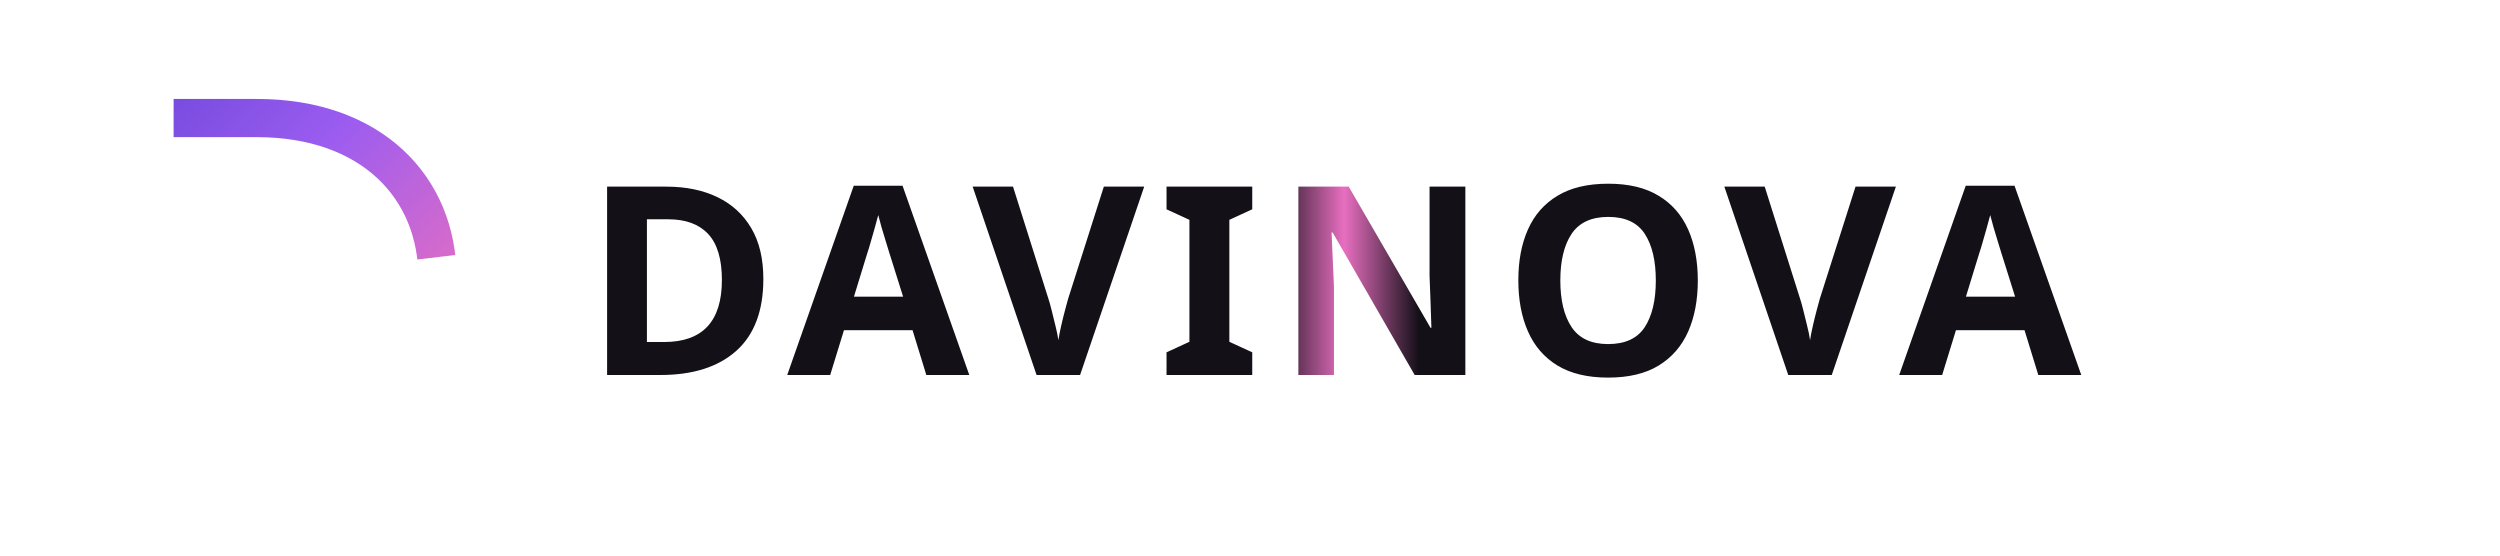
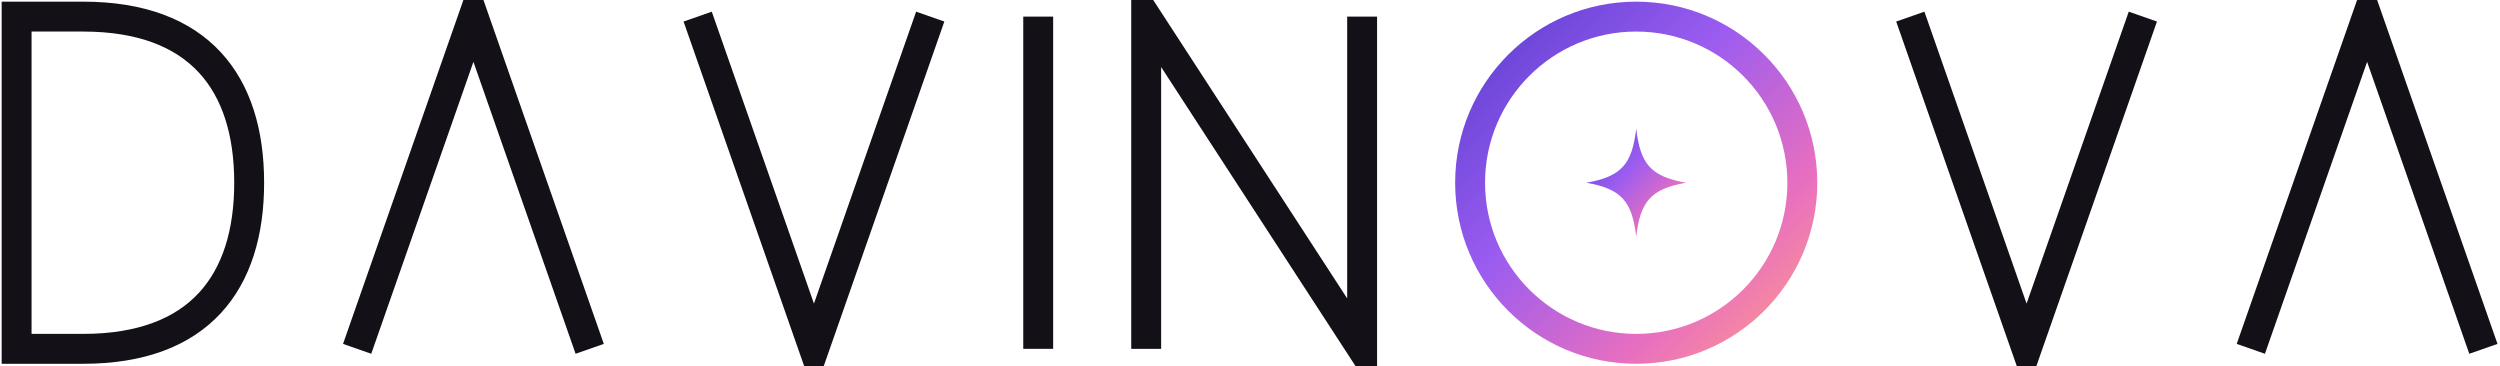
- <svg xmlns="http://www.w3.org/2000/svg" viewBox="0 0 360 80" role="img" aria-label="Davinova">
-   <style>
- .d{stroke-dasharray:100;stroke-dashoffset:100;animation:draw 1.4s cubic-bezier(.65,0,.35,1) .1s forwards}
- .s{transform-box:fill-box;transform-origin:center;transform:scale(0) rotate(-90deg);animation:in .7s cubic-bezier(.34,1.56,.64,1) 1.1s forwards,tw 3.2s ease-in-out 2s infinite}
- .w{font:900 38px Archivo,'Arial Black',sans-serif;letter-spacing:2px}
- @keyframes draw{to{stroke-dashoffset:0}}
- @keyframes in{to{transform:scale(1) rotate(0)}}
- @keyframes tw{0%,100%{transform:scale(1) rotate(0)}50%{transform:scale(.82) rotate(45deg)}}
- @media (prefers-reduced-motion:reduce){.d,.s{animation:none;stroke-dashoffset:0;transform:none}}
- </style>
+ <svg xmlns="http://www.w3.org/2000/svg" viewBox="-2 10 301 44" role="img" aria-label="Davinova">
  <defs>
-     <linearGradient id="g" x1="0" y1="0" x2="64" y2="64" gradientUnits="userSpaceOnUse">
+     <linearGradient id="g" x1="0" y1="0" x2="1" y2="1">
      <stop offset="0" stop-color="#5b3fd1" />
      <stop offset=".4" stop-color="#9b5cf0" />
      <stop offset=".75" stop-color="#e86fc0" />
      <stop offset="1" stop-color="#ff9a8b" />
-       <animateTransform attributeName="gradientTransform" type="rotate" values="0 32 32;360 32 32" dur="9s" repeatCount="indefinite" />
-     </linearGradient>
-     <linearGradient id="t" x1="0" x2="1">
-       <stop offset="0" stop-color="#141018" />
-       <stop offset=".45" stop-color="#141018" />
-       <stop offset=".5" stop-color="#e86fc0" />
-       <stop offset=".55" stop-color="#141018" />
-       <stop offset="1" stop-color="#141018" />
-       <animate attributeName="x1" values="-1;1" dur="6s" repeatCount="indefinite" />
-       <animate attributeName="x2" values="0;2" dur="6s" repeatCount="indefinite" />
    </linearGradient>
  </defs>
-   <g transform="translate(8 8)">
-     <path class="d" pathLength="100" d="M17 9 V55 H29 C45.5 55 55 45 55 32 C55 19 45.5 9 29 9 Z" fill="none" stroke="url(#g)" stroke-width="5.5" stroke-linejoin="round" />
-     <path class="s" d="M33 19 C34 27.5 36.5 30.5 45 32 C36.5 33.5 34 36.5 33 45 C32 36.5 29.5 33.5 21 32 C29.5 30.5 32 27.5 33 19 Z" fill="url(#g)" />
+   <path fill="none" stroke-width="3.6" d="M0 12 V52 H8 C22 52 28 44 28 32 C28 20 22 12 8 12 Z" stroke="#141018" />
+   <path fill="none" stroke-width="3.6" d="M41 52 L55 12 L69 52" stroke="#141018" />
+   <path fill="none" stroke-width="3.6" d="M82 12 L96 52 L110 12" stroke="#141018" />
+   <path fill="none" stroke-width="3.6" d="M123 12 V52" stroke="#141018" />
+   <path fill="none" stroke-width="3.6" d="M136 52 V12 L162 52 V12" stroke="#141018" />
+   <path fill="none" stroke-width="3.6" d="M175 32 A20 20 0 1 1 215 32 A20 20 0 1 1 175 32" stroke="url(#g)" />
+   <g transform="translate(178.5 16) scale(0.5)">
+     <path d="M33 19 C34 27.5 36.5 30.5 45 32 C36.5 33.5 34 36.5 33 45 C32 36.5 29.5 33.5 21 32 C29.5 30.5 32 27.5 33 19 Z" fill="url(#g)" />
  </g>
-   <text class="w" x="84" y="54" fill="url(#t)">DAVINOVA</text>
+   <path fill="none" stroke-width="3.6" d="M228 12 L242 52 L256 12" stroke="#141018" />
+   <path fill="none" stroke-width="3.6" d="M269 52 L283 12 L297 52" stroke="#141018" />
</svg>
